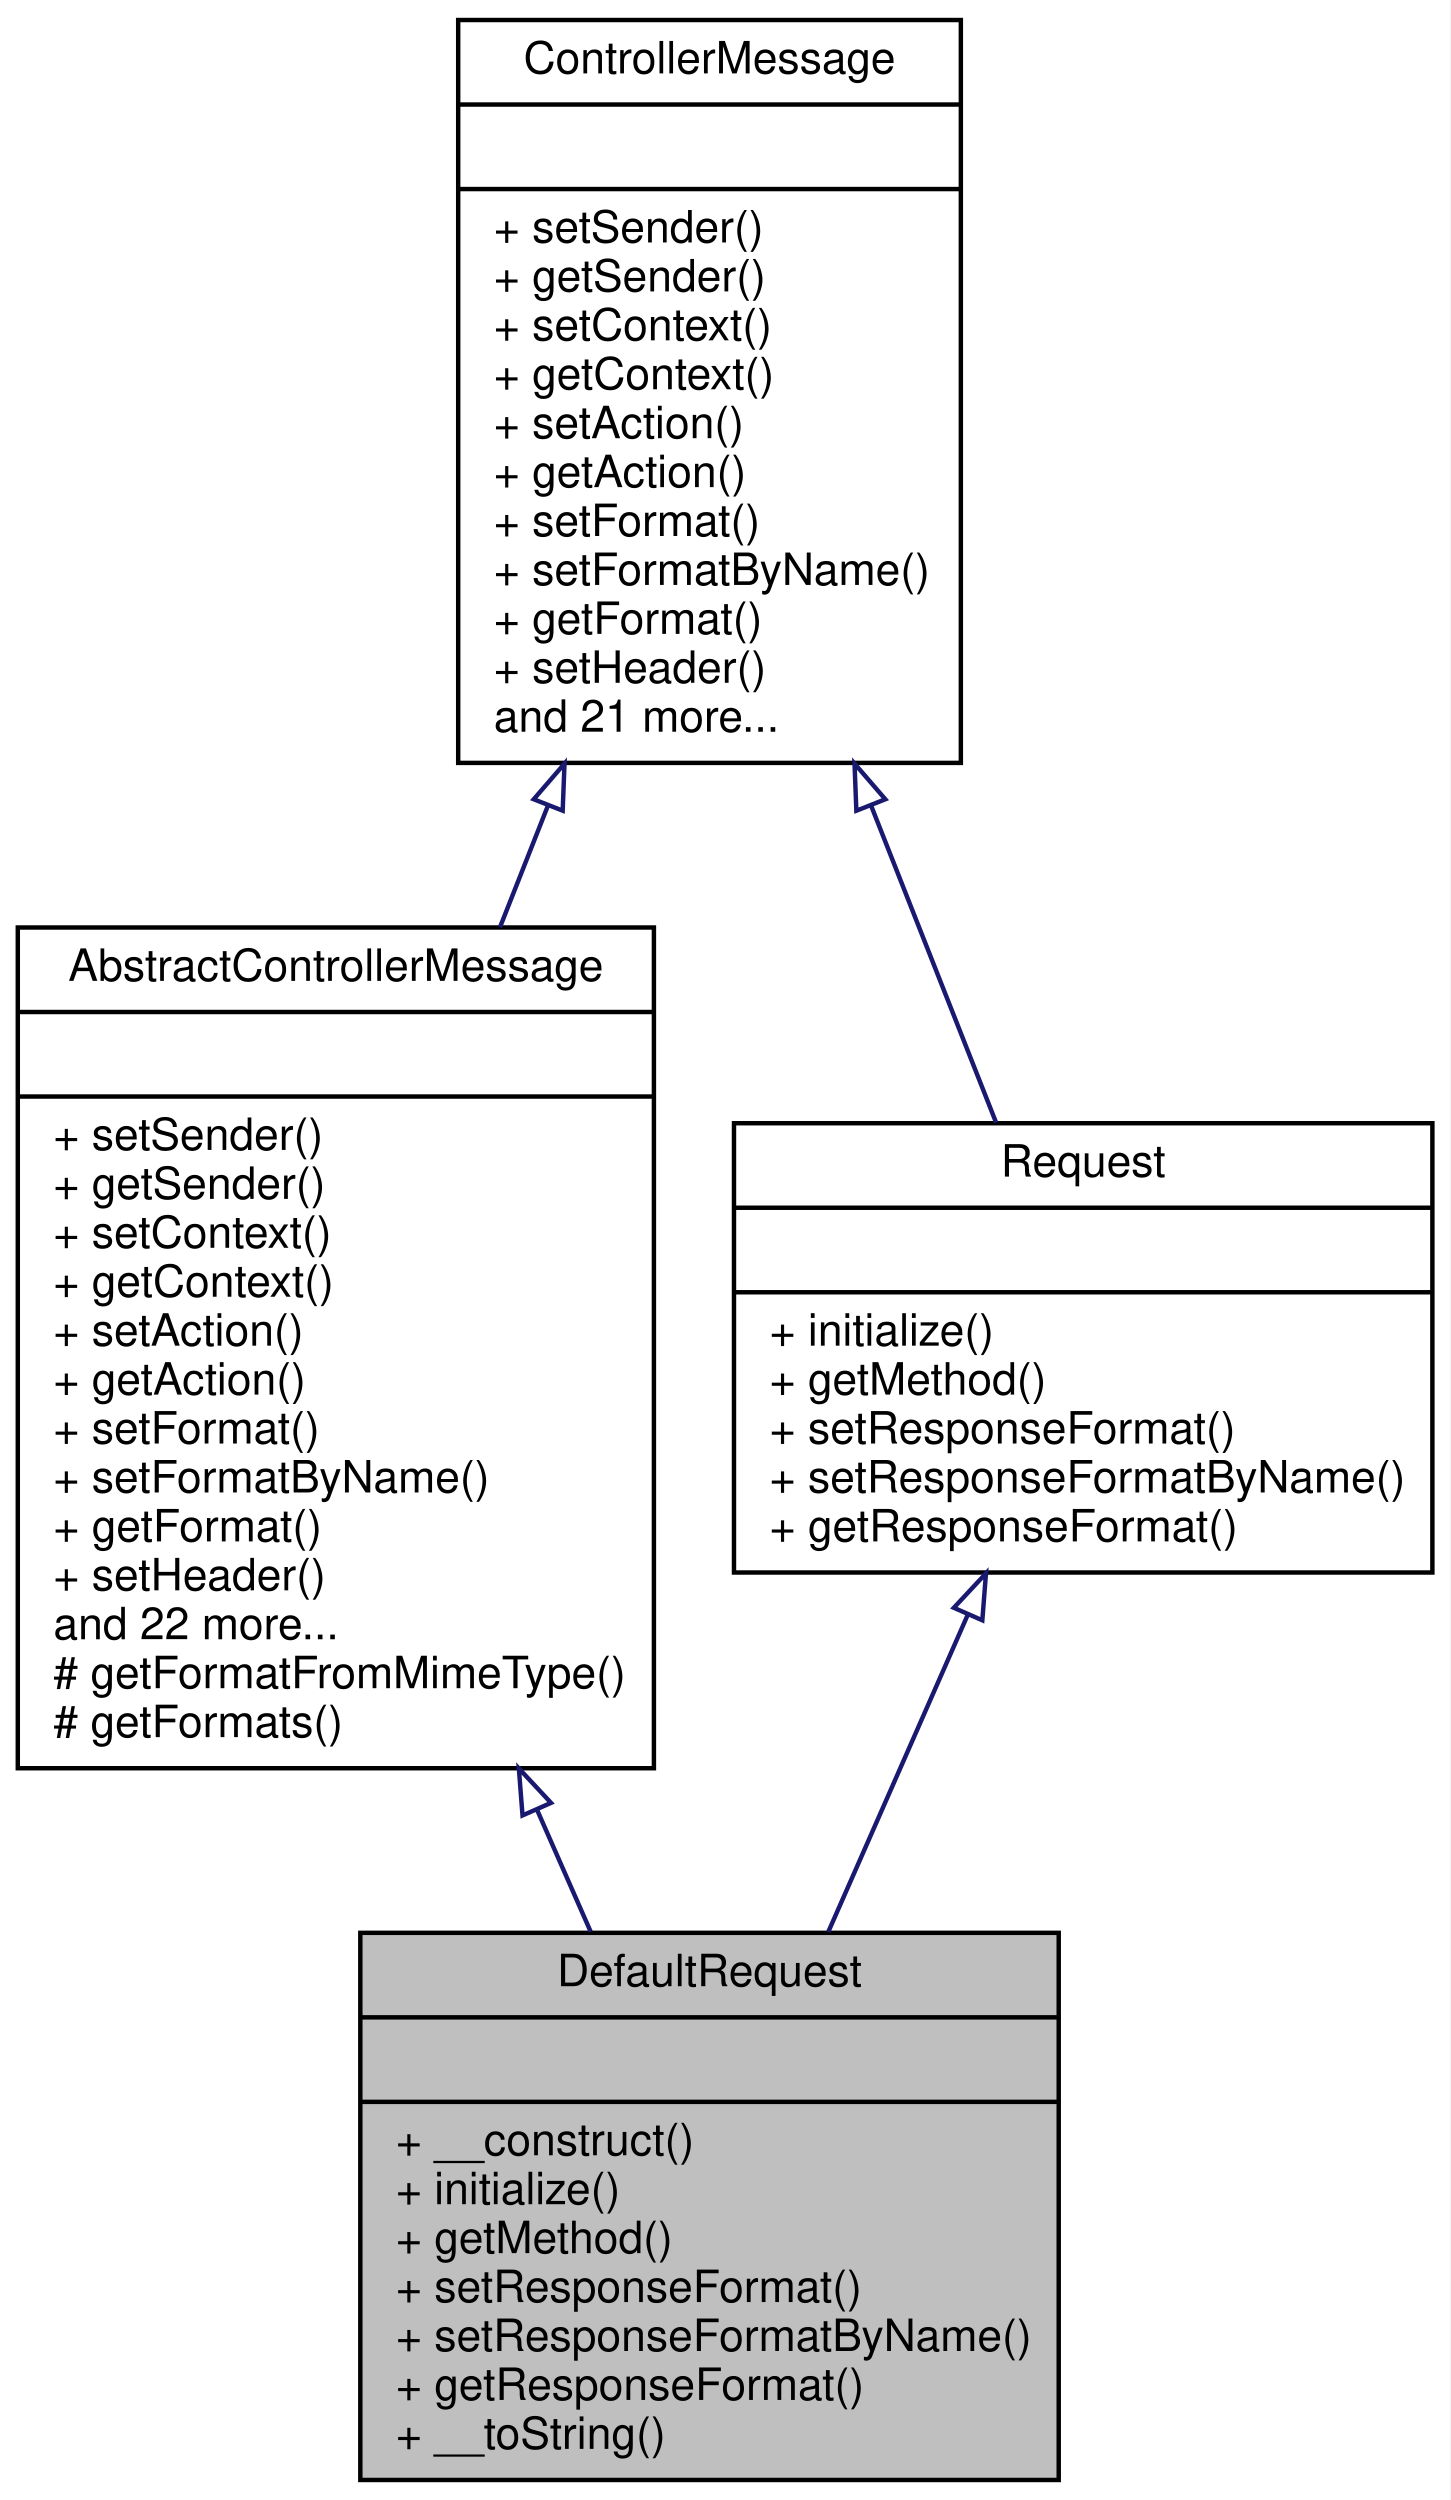
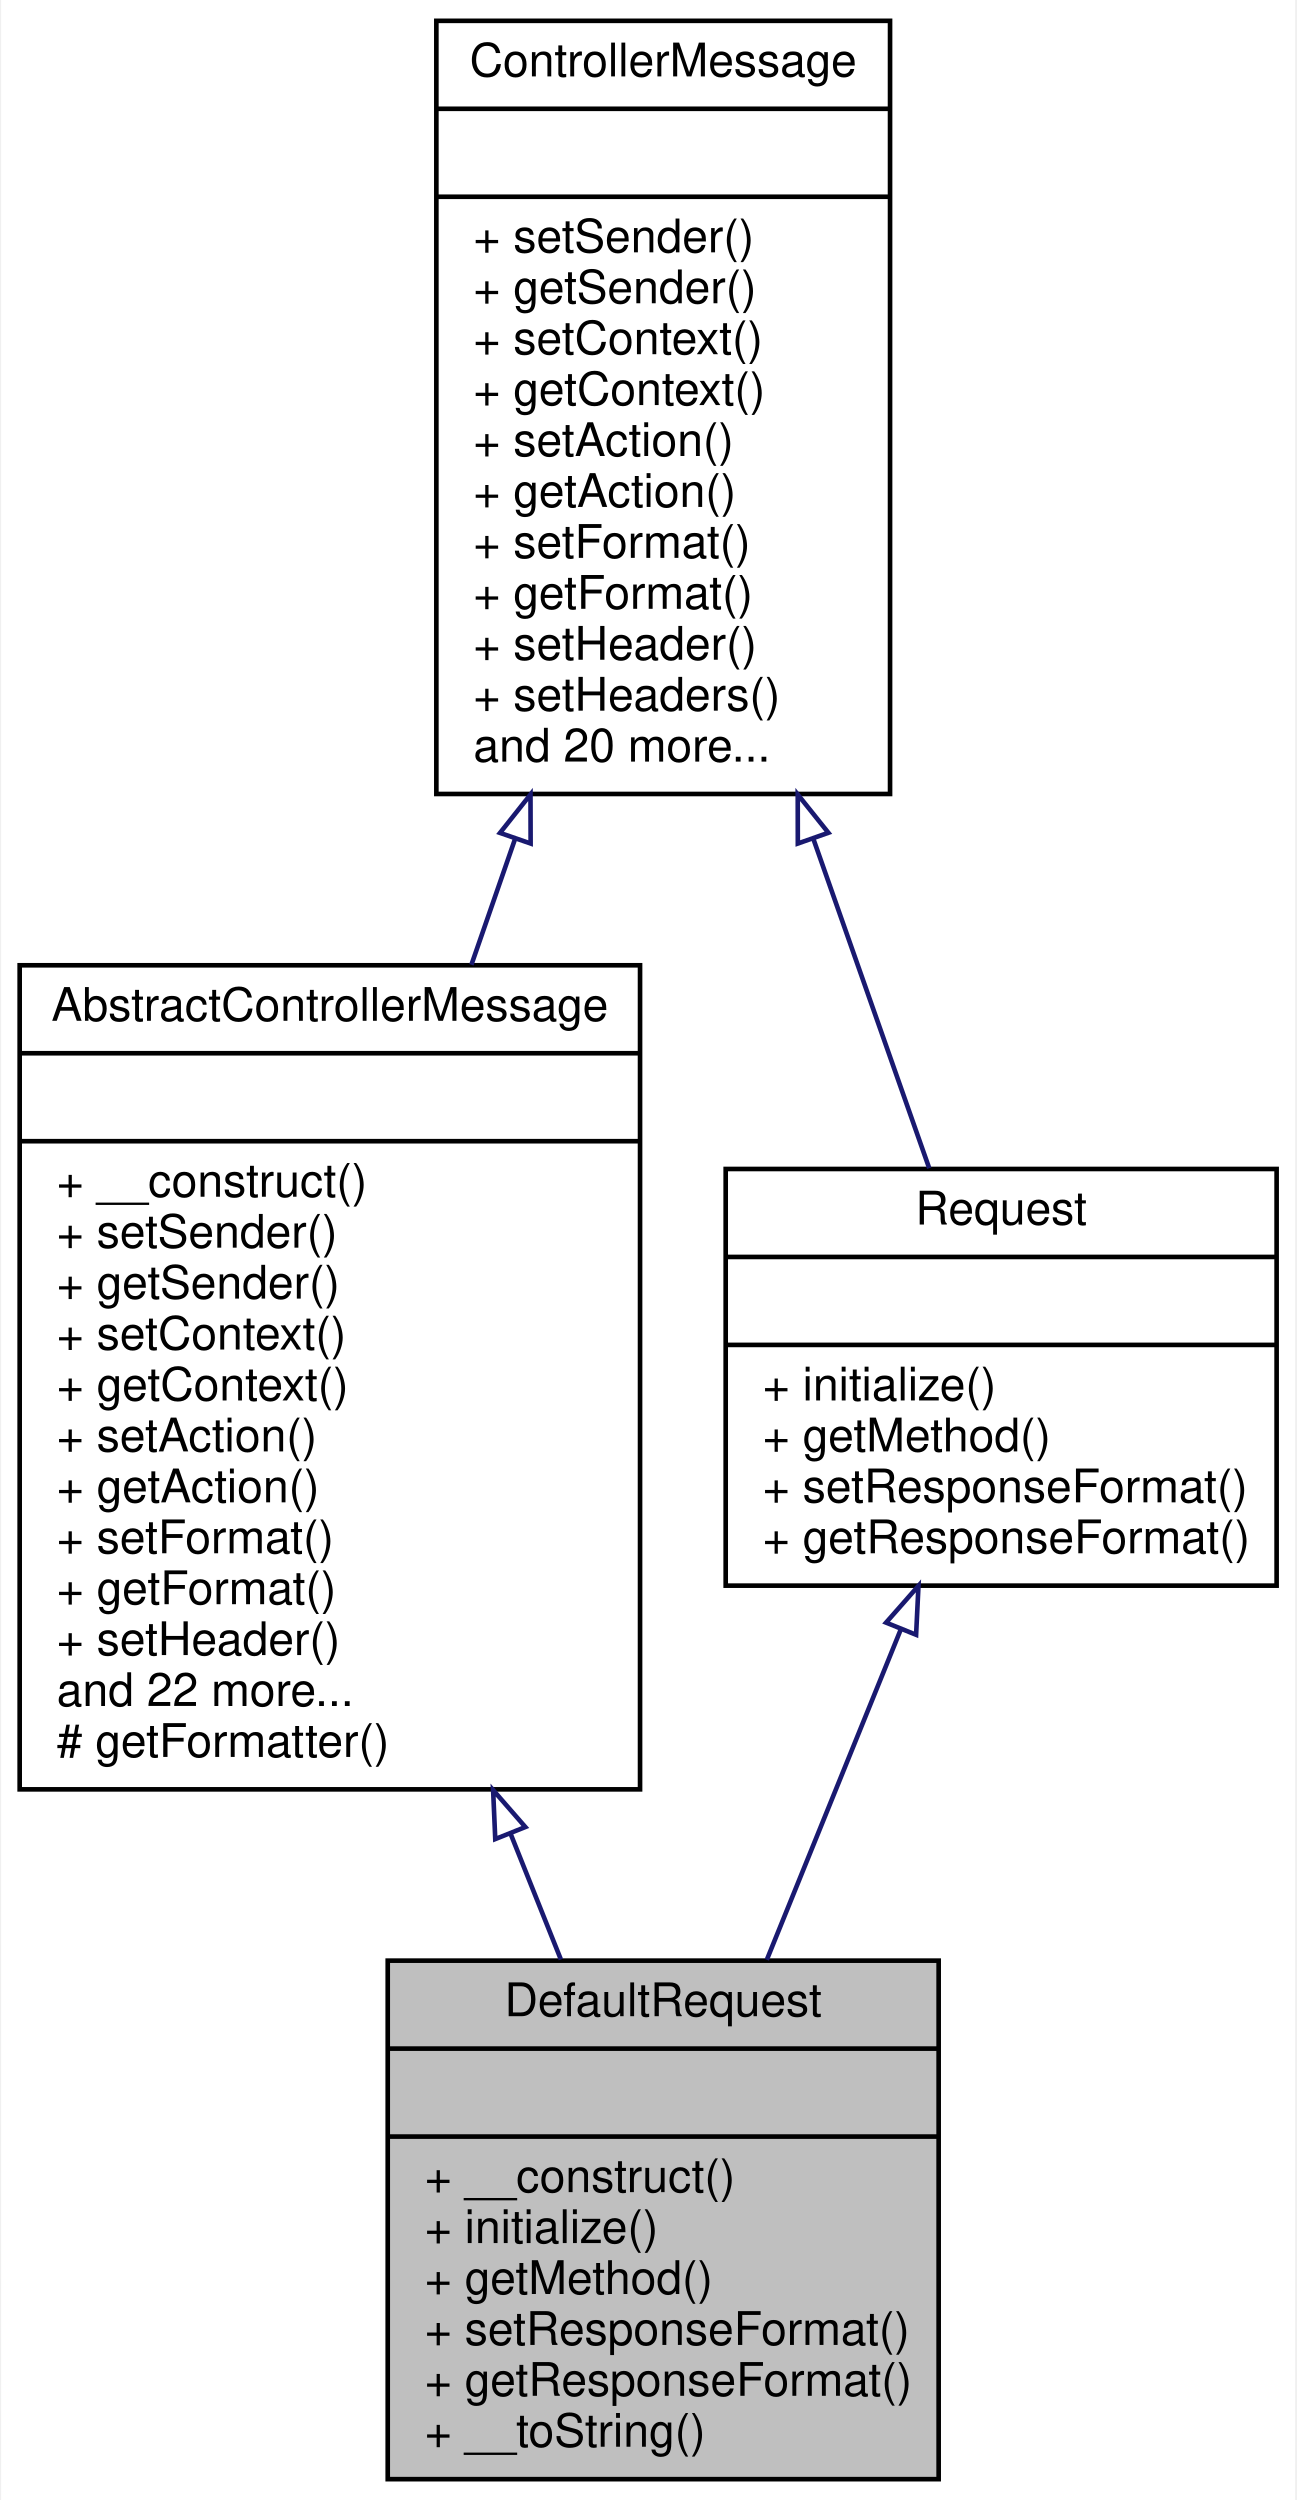
- <svg xmlns="http://www.w3.org/2000/svg" xmlns:xlink="http://www.w3.org/1999/xlink" width="326pt" height="562pt" viewBox="0.00 0.00 326.00 562.00">
-   <g id="graph0" class="graph" transform="scale(1 1) rotate(0) translate(4 558)">
-     <polygon fill="white" stroke="none" points="-4,4 -4,-558 322,-558 322,4 -4,4" />
+ <svg xmlns="http://www.w3.org/2000/svg" xmlns:xlink="http://www.w3.org/1999/xlink" width="280pt" height="540pt" viewBox="0.00 0.00 279.50 540.00">
+   <g id="graph0" class="graph" transform="scale(1 1) rotate(0) translate(4 536)">
+     <polygon fill="white" stroke="none" points="-4,4 -4,-536 275.5,-536 275.5,4 -4,4" />
    <g id="node1" class="node">
-       <polygon fill="#bfbfbf" stroke="black" points="77,-0.5 77,-123.5 234,-123.5 234,-0.5 77,-0.5" />
-       <text text-anchor="middle" x="155.5" y="-111.5" font-family="Helvetica,sans-Serif" font-size="10.00">DefaultRequest</text>
-       <polyline fill="none" stroke="black" points="77,-104.5 234,-104.5 " />
-       <text text-anchor="middle" x="155.5" y="-92.5" font-family="Helvetica,sans-Serif" font-size="10.00"> </text>
-       <polyline fill="none" stroke="black" points="77,-85.5 234,-85.5 " />
-       <text text-anchor="start" x="85" y="-73.5" font-family="Helvetica,sans-Serif" font-size="10.00">+ __construct()</text>
-       <text text-anchor="start" x="85" y="-62.5" font-family="Helvetica,sans-Serif" font-size="10.00">+ initialize()</text>
-       <text text-anchor="start" x="85" y="-51.5" font-family="Helvetica,sans-Serif" font-size="10.00">+ getMethod()</text>
-       <text text-anchor="start" x="85" y="-40.5" font-family="Helvetica,sans-Serif" font-size="10.00">+ setResponseFormat()</text>
-       <text text-anchor="start" x="85" y="-29.5" font-family="Helvetica,sans-Serif" font-size="10.00">+ setResponseFormatByName()</text>
-       <text text-anchor="start" x="85" y="-18.5" font-family="Helvetica,sans-Serif" font-size="10.00">+ getResponseFormat()</text>
-       <text text-anchor="start" x="85" y="-7.5" font-family="Helvetica,sans-Serif" font-size="10.00">+ __toString()</text>
+       <polygon fill="#bfbfbf" stroke="black" points="79.5,-0.5 79.5,-112.5 198.5,-112.5 198.5,-0.5 79.5,-0.5" />
+       <text text-anchor="middle" x="139" y="-100.5" font-family="Helvetica,sans-Serif" font-size="10.00">DefaultRequest</text>
+       <polyline fill="none" stroke="black" points="79.5,-93.5 198.5,-93.5 " />
+       <text text-anchor="middle" x="139" y="-81.5" font-family="Helvetica,sans-Serif" font-size="10.00"> </text>
+       <polyline fill="none" stroke="black" points="79.5,-74.5 198.5,-74.5 " />
+       <text text-anchor="start" x="87.5" y="-62.5" font-family="Helvetica,sans-Serif" font-size="10.00">+ __construct()</text>
+       <text text-anchor="start" x="87.5" y="-51.5" font-family="Helvetica,sans-Serif" font-size="10.00">+ initialize()</text>
+       <text text-anchor="start" x="87.5" y="-40.5" font-family="Helvetica,sans-Serif" font-size="10.00">+ getMethod()</text>
+       <text text-anchor="start" x="87.5" y="-29.5" font-family="Helvetica,sans-Serif" font-size="10.00">+ setResponseFormat()</text>
+       <text text-anchor="start" x="87.5" y="-18.5" font-family="Helvetica,sans-Serif" font-size="10.00">+ getResponseFormat()</text>
+       <text text-anchor="start" x="87.5" y="-7.5" font-family="Helvetica,sans-Serif" font-size="10.00">+ __toString()</text>
    </g>
    <g id="node2" class="node">
      <g id="a_node2">
        <a xlink:href="classwcmf_1_1lib_1_1presentation_1_1impl_1_1_abstract_controller_message.html" target="_top" xlink:title="AbstractControllerMessage is the base class for request/response implementations. ...">
-           <polygon fill="white" stroke="black" points="0,-160.5 0,-349.5 143,-349.5 143,-160.5 0,-160.5" />
-           <text text-anchor="middle" x="71.5" y="-337.5" font-family="Helvetica,sans-Serif" font-size="10.00">AbstractControllerMessage</text>
-           <polyline fill="none" stroke="black" points="0,-330.5 143,-330.5 " />
-           <text text-anchor="middle" x="71.5" y="-318.5" font-family="Helvetica,sans-Serif" font-size="10.00"> </text>
-           <polyline fill="none" stroke="black" points="0,-311.5 143,-311.5 " />
-           <text text-anchor="start" x="8" y="-299.5" font-family="Helvetica,sans-Serif" font-size="10.00">+ setSender()</text>
-           <text text-anchor="start" x="8" y="-288.5" font-family="Helvetica,sans-Serif" font-size="10.00">+ getSender()</text>
-           <text text-anchor="start" x="8" y="-277.5" font-family="Helvetica,sans-Serif" font-size="10.00">+ setContext()</text>
-           <text text-anchor="start" x="8" y="-266.5" font-family="Helvetica,sans-Serif" font-size="10.00">+ getContext()</text>
-           <text text-anchor="start" x="8" y="-255.5" font-family="Helvetica,sans-Serif" font-size="10.00">+ setAction()</text>
-           <text text-anchor="start" x="8" y="-244.5" font-family="Helvetica,sans-Serif" font-size="10.00">+ getAction()</text>
-           <text text-anchor="start" x="8" y="-233.5" font-family="Helvetica,sans-Serif" font-size="10.00">+ setFormat()</text>
-           <text text-anchor="start" x="8" y="-222.5" font-family="Helvetica,sans-Serif" font-size="10.00">+ setFormatByName()</text>
-           <text text-anchor="start" x="8" y="-211.5" font-family="Helvetica,sans-Serif" font-size="10.00">+ getFormat()</text>
-           <text text-anchor="start" x="8" y="-200.5" font-family="Helvetica,sans-Serif" font-size="10.00">+ setHeader()</text>
-           <text text-anchor="start" x="8" y="-189.5" font-family="Helvetica,sans-Serif" font-size="10.00">and 22 more...</text>
-           <text text-anchor="start" x="8" y="-178.5" font-family="Helvetica,sans-Serif" font-size="10.00"># getFormatFromMimeType()</text>
-           <text text-anchor="start" x="8" y="-167.5" font-family="Helvetica,sans-Serif" font-size="10.00"># getFormats()</text>
+           <polygon fill="white" stroke="black" points="0,-149.5 0,-327.5 134,-327.5 134,-149.5 0,-149.5" />
+           <text text-anchor="middle" x="67" y="-315.5" font-family="Helvetica,sans-Serif" font-size="10.00">AbstractControllerMessage</text>
+           <polyline fill="none" stroke="black" points="0,-308.5 134,-308.5 " />
+           <text text-anchor="middle" x="67" y="-296.5" font-family="Helvetica,sans-Serif" font-size="10.00"> </text>
+           <polyline fill="none" stroke="black" points="0,-289.5 134,-289.5 " />
+           <text text-anchor="start" x="8" y="-277.5" font-family="Helvetica,sans-Serif" font-size="10.00">+ __construct()</text>
+           <text text-anchor="start" x="8" y="-266.5" font-family="Helvetica,sans-Serif" font-size="10.00">+ setSender()</text>
+           <text text-anchor="start" x="8" y="-255.5" font-family="Helvetica,sans-Serif" font-size="10.00">+ getSender()</text>
+           <text text-anchor="start" x="8" y="-244.5" font-family="Helvetica,sans-Serif" font-size="10.00">+ setContext()</text>
+           <text text-anchor="start" x="8" y="-233.5" font-family="Helvetica,sans-Serif" font-size="10.00">+ getContext()</text>
+           <text text-anchor="start" x="8" y="-222.5" font-family="Helvetica,sans-Serif" font-size="10.00">+ setAction()</text>
+           <text text-anchor="start" x="8" y="-211.5" font-family="Helvetica,sans-Serif" font-size="10.00">+ getAction()</text>
+           <text text-anchor="start" x="8" y="-200.5" font-family="Helvetica,sans-Serif" font-size="10.00">+ setFormat()</text>
+           <text text-anchor="start" x="8" y="-189.5" font-family="Helvetica,sans-Serif" font-size="10.00">+ getFormat()</text>
+           <text text-anchor="start" x="8" y="-178.5" font-family="Helvetica,sans-Serif" font-size="10.00">+ setHeader()</text>
+           <text text-anchor="start" x="8" y="-167.5" font-family="Helvetica,sans-Serif" font-size="10.00">and 22 more...</text>
+           <text text-anchor="start" x="8" y="-156.5" font-family="Helvetica,sans-Serif" font-size="10.00"># getFormatter()</text>
        </a>
      </g>
    </g>
    <g id="edge1" class="edge">
-       <path fill="none" stroke="midnightblue" d="M116.752,-151.106C120.857,-141.772 124.92,-132.532 128.784,-123.747" />
-       <polygon fill="none" stroke="midnightblue" points="113.461,-149.895 112.639,-160.458 119.868,-152.714 113.461,-149.895" />
+       <path fill="none" stroke="midnightblue" d="M106,-139.999C109.731,-130.673 113.418,-121.455 116.9,-112.75" />
+       <polygon fill="none" stroke="midnightblue" points="102.726,-138.761 102.262,-149.346 109.225,-141.361 102.726,-138.761" />
    </g>
    <g id="node3" class="node">
      <g id="a_node3">
        <a xlink:href="interfacewcmf_1_1lib_1_1presentation_1_1_controller_message.html" target="_top" xlink:title="Messages are sent between Controllers and are used to transfer data between them. ...">
-           <polygon fill="white" stroke="black" points="99,-386.5 99,-553.5 212,-553.5 212,-386.5 99,-386.5" />
-           <text text-anchor="middle" x="155.5" y="-541.5" font-family="Helvetica,sans-Serif" font-size="10.00">ControllerMessage</text>
-           <polyline fill="none" stroke="black" points="99,-534.5 212,-534.5 " />
-           <text text-anchor="middle" x="155.5" y="-522.5" font-family="Helvetica,sans-Serif" font-size="10.00"> </text>
-           <polyline fill="none" stroke="black" points="99,-515.5 212,-515.5 " />
-           <text text-anchor="start" x="107" y="-503.5" font-family="Helvetica,sans-Serif" font-size="10.00">+ setSender()</text>
-           <text text-anchor="start" x="107" y="-492.5" font-family="Helvetica,sans-Serif" font-size="10.00">+ getSender()</text>
-           <text text-anchor="start" x="107" y="-481.5" font-family="Helvetica,sans-Serif" font-size="10.00">+ setContext()</text>
-           <text text-anchor="start" x="107" y="-470.5" font-family="Helvetica,sans-Serif" font-size="10.00">+ getContext()</text>
-           <text text-anchor="start" x="107" y="-459.5" font-family="Helvetica,sans-Serif" font-size="10.00">+ setAction()</text>
-           <text text-anchor="start" x="107" y="-448.5" font-family="Helvetica,sans-Serif" font-size="10.00">+ getAction()</text>
-           <text text-anchor="start" x="107" y="-437.5" font-family="Helvetica,sans-Serif" font-size="10.00">+ setFormat()</text>
-           <text text-anchor="start" x="107" y="-426.5" font-family="Helvetica,sans-Serif" font-size="10.00">+ setFormatByName()</text>
-           <text text-anchor="start" x="107" y="-415.5" font-family="Helvetica,sans-Serif" font-size="10.00">+ getFormat()</text>
-           <text text-anchor="start" x="107" y="-404.5" font-family="Helvetica,sans-Serif" font-size="10.00">+ setHeader()</text>
-           <text text-anchor="start" x="107" y="-393.5" font-family="Helvetica,sans-Serif" font-size="10.00">and 21 more...</text>
+           <polygon fill="white" stroke="black" points="90,-364.5 90,-531.5 188,-531.5 188,-364.5 90,-364.5" />
+           <text text-anchor="middle" x="139" y="-519.5" font-family="Helvetica,sans-Serif" font-size="10.00">ControllerMessage</text>
+           <polyline fill="none" stroke="black" points="90,-512.5 188,-512.5 " />
+           <text text-anchor="middle" x="139" y="-500.5" font-family="Helvetica,sans-Serif" font-size="10.00"> </text>
+           <polyline fill="none" stroke="black" points="90,-493.5 188,-493.5 " />
+           <text text-anchor="start" x="98" y="-481.5" font-family="Helvetica,sans-Serif" font-size="10.00">+ setSender()</text>
+           <text text-anchor="start" x="98" y="-470.5" font-family="Helvetica,sans-Serif" font-size="10.00">+ getSender()</text>
+           <text text-anchor="start" x="98" y="-459.5" font-family="Helvetica,sans-Serif" font-size="10.00">+ setContext()</text>
+           <text text-anchor="start" x="98" y="-448.5" font-family="Helvetica,sans-Serif" font-size="10.00">+ getContext()</text>
+           <text text-anchor="start" x="98" y="-437.5" font-family="Helvetica,sans-Serif" font-size="10.00">+ setAction()</text>
+           <text text-anchor="start" x="98" y="-426.5" font-family="Helvetica,sans-Serif" font-size="10.00">+ getAction()</text>
+           <text text-anchor="start" x="98" y="-415.5" font-family="Helvetica,sans-Serif" font-size="10.00">+ setFormat()</text>
+           <text text-anchor="start" x="98" y="-404.5" font-family="Helvetica,sans-Serif" font-size="10.00">+ getFormat()</text>
+           <text text-anchor="start" x="98" y="-393.5" font-family="Helvetica,sans-Serif" font-size="10.00">+ setHeader()</text>
+           <text text-anchor="start" x="98" y="-382.5" font-family="Helvetica,sans-Serif" font-size="10.00">+ setHeaders()</text>
+           <text text-anchor="start" x="98" y="-371.5" font-family="Helvetica,sans-Serif" font-size="10.00">and 20 more...</text>
        </a>
      </g>
    </g>
    <g id="edge2" class="edge">
-       <path fill="none" stroke="midnightblue" d="M119.2,-376.954C115.623,-367.883 111.989,-358.669 108.406,-349.583" />
-       <polygon fill="none" stroke="midnightblue" points="115.978,-378.325 122.903,-386.344 122.49,-375.757 115.978,-378.325" />
+       <path fill="none" stroke="midnightblue" d="M106.968,-354.686C103.845,-345.685 100.681,-336.568 97.573,-327.61" />
+       <polygon fill="none" stroke="midnightblue" points="103.752,-356.094 110.337,-364.394 110.365,-353.799 103.752,-356.094" />
    </g>
    <g id="node4" class="node">
      <g id="a_node4">
        <a xlink:href="interfacewcmf_1_1lib_1_1presentation_1_1_request.html" target="_top" xlink:title="Request holds the request values that are used as input to Controller instances. ">
-           <polygon fill="white" stroke="black" points="161,-204.5 161,-305.5 318,-305.5 318,-204.5 161,-204.5" />
-           <text text-anchor="middle" x="239.5" y="-293.5" font-family="Helvetica,sans-Serif" font-size="10.00">Request</text>
-           <polyline fill="none" stroke="black" points="161,-286.5 318,-286.5 " />
-           <text text-anchor="middle" x="239.5" y="-274.5" font-family="Helvetica,sans-Serif" font-size="10.00"> </text>
-           <polyline fill="none" stroke="black" points="161,-267.5 318,-267.5 " />
-           <text text-anchor="start" x="169" y="-255.5" font-family="Helvetica,sans-Serif" font-size="10.00">+ initialize()</text>
-           <text text-anchor="start" x="169" y="-244.5" font-family="Helvetica,sans-Serif" font-size="10.00">+ getMethod()</text>
-           <text text-anchor="start" x="169" y="-233.5" font-family="Helvetica,sans-Serif" font-size="10.00">+ setResponseFormat()</text>
-           <text text-anchor="start" x="169" y="-222.5" font-family="Helvetica,sans-Serif" font-size="10.00">+ setResponseFormatByName()</text>
-           <text text-anchor="start" x="169" y="-211.5" font-family="Helvetica,sans-Serif" font-size="10.00">+ getResponseFormat()</text>
+           <polygon fill="white" stroke="black" points="152.5,-193.5 152.5,-283.5 271.5,-283.5 271.5,-193.5 152.5,-193.5" />
+           <text text-anchor="middle" x="212" y="-271.5" font-family="Helvetica,sans-Serif" font-size="10.00">Request</text>
+           <polyline fill="none" stroke="black" points="152.5,-264.5 271.5,-264.5 " />
+           <text text-anchor="middle" x="212" y="-252.5" font-family="Helvetica,sans-Serif" font-size="10.00"> </text>
+           <polyline fill="none" stroke="black" points="152.5,-245.5 271.5,-245.5 " />
+           <text text-anchor="start" x="160.5" y="-233.5" font-family="Helvetica,sans-Serif" font-size="10.00">+ initialize()</text>
+           <text text-anchor="start" x="160.5" y="-222.5" font-family="Helvetica,sans-Serif" font-size="10.00">+ getMethod()</text>
+           <text text-anchor="start" x="160.5" y="-211.5" font-family="Helvetica,sans-Serif" font-size="10.00">+ setResponseFormat()</text>
+           <text text-anchor="start" x="160.5" y="-200.5" font-family="Helvetica,sans-Serif" font-size="10.00">+ getResponseFormat()</text>
        </a>
      </g>
    </g>
    <g id="edge4" class="edge">
-       <path fill="none" stroke="midnightblue" d="M191.777,-377.011C201.445,-352.496 211.525,-326.937 219.916,-305.659" />
-       <polygon fill="none" stroke="midnightblue" points="188.51,-375.757 188.097,-386.344 195.022,-378.325 188.51,-375.757" />
+       <path fill="none" stroke="midnightblue" d="M171.382,-354.955C180.099,-330.178 189.133,-304.499 196.461,-283.668" />
+       <polygon fill="none" stroke="midnightblue" points="168.078,-353.799 168.061,-364.394 174.682,-356.123 168.078,-353.799" />
    </g>
    <g id="edge3" class="edge">
-       <path fill="none" stroke="midnightblue" d="M213.615,-195.143C203.641,-172.463 192.237,-146.534 182.189,-123.685" />
-       <polygon fill="none" stroke="midnightblue" points="210.42,-196.571 217.649,-204.316 216.827,-193.753 210.42,-196.571" />
+       <path fill="none" stroke="midnightblue" d="M190.33,-184.067C181.202,-161.56 170.584,-135.377 161.381,-112.685" />
+       <polygon fill="none" stroke="midnightblue" points="187.14,-185.516 194.142,-193.467 193.627,-182.885 187.14,-185.516" />
    </g>
  </g>
</svg>
